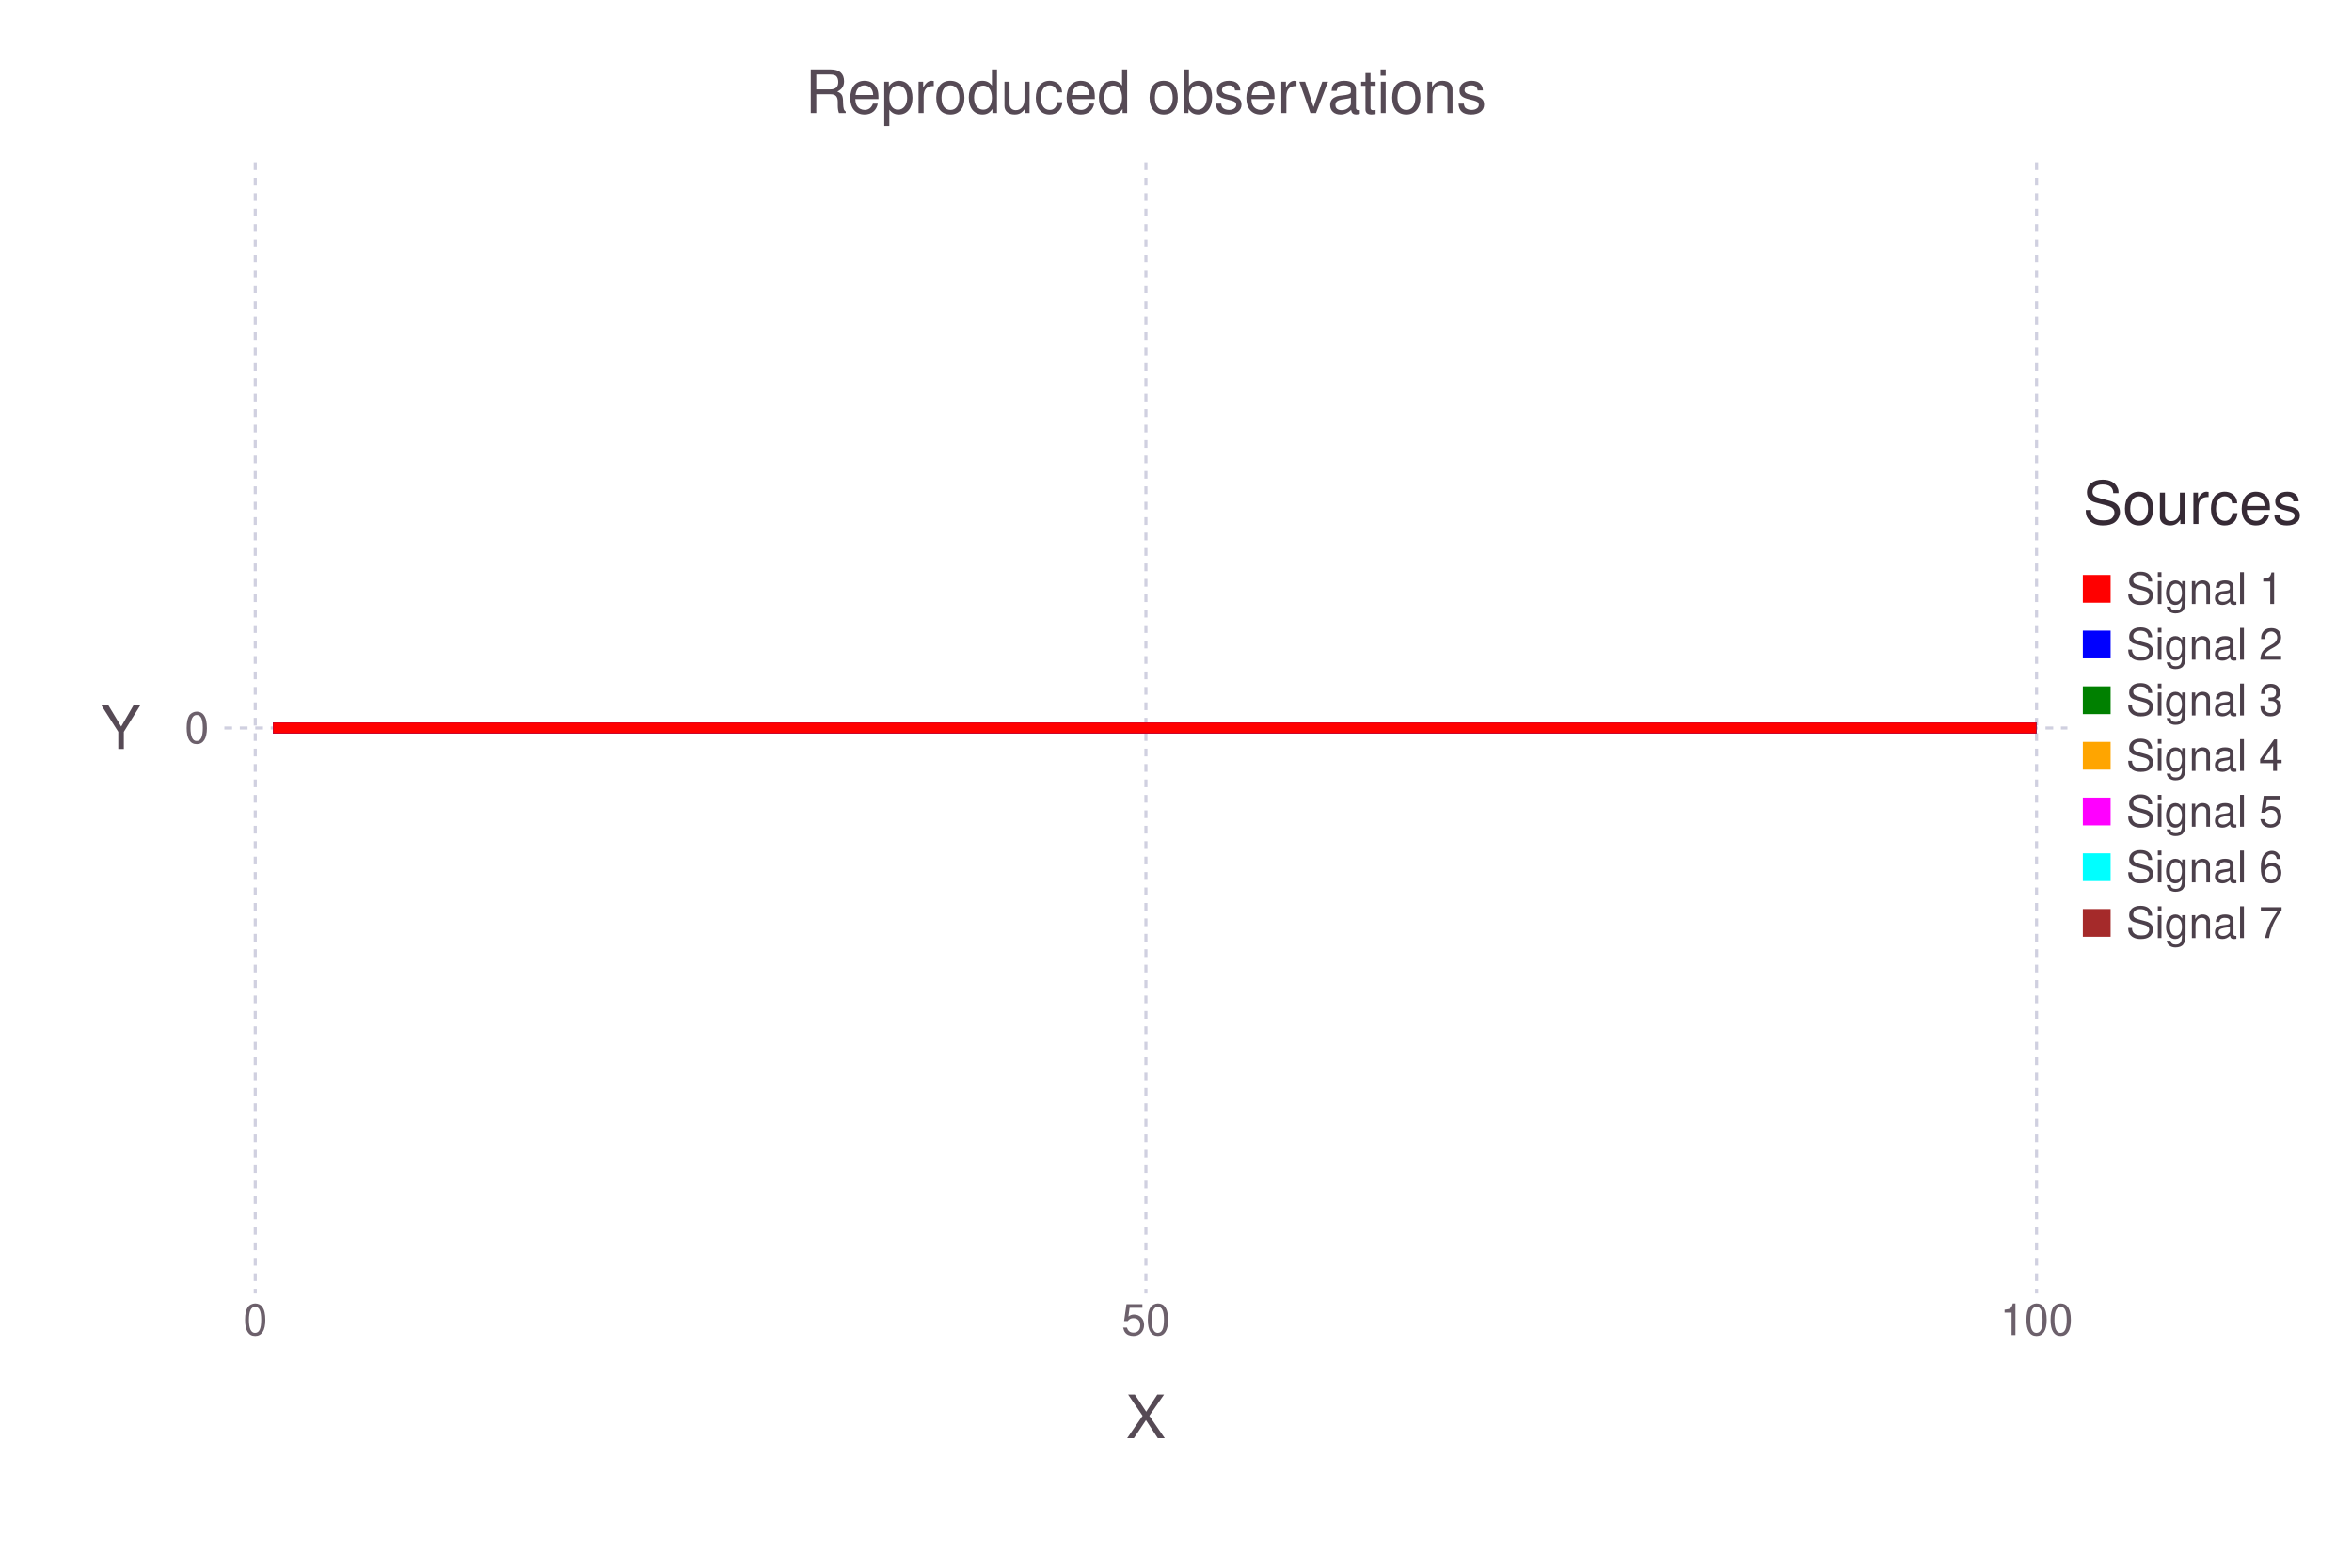
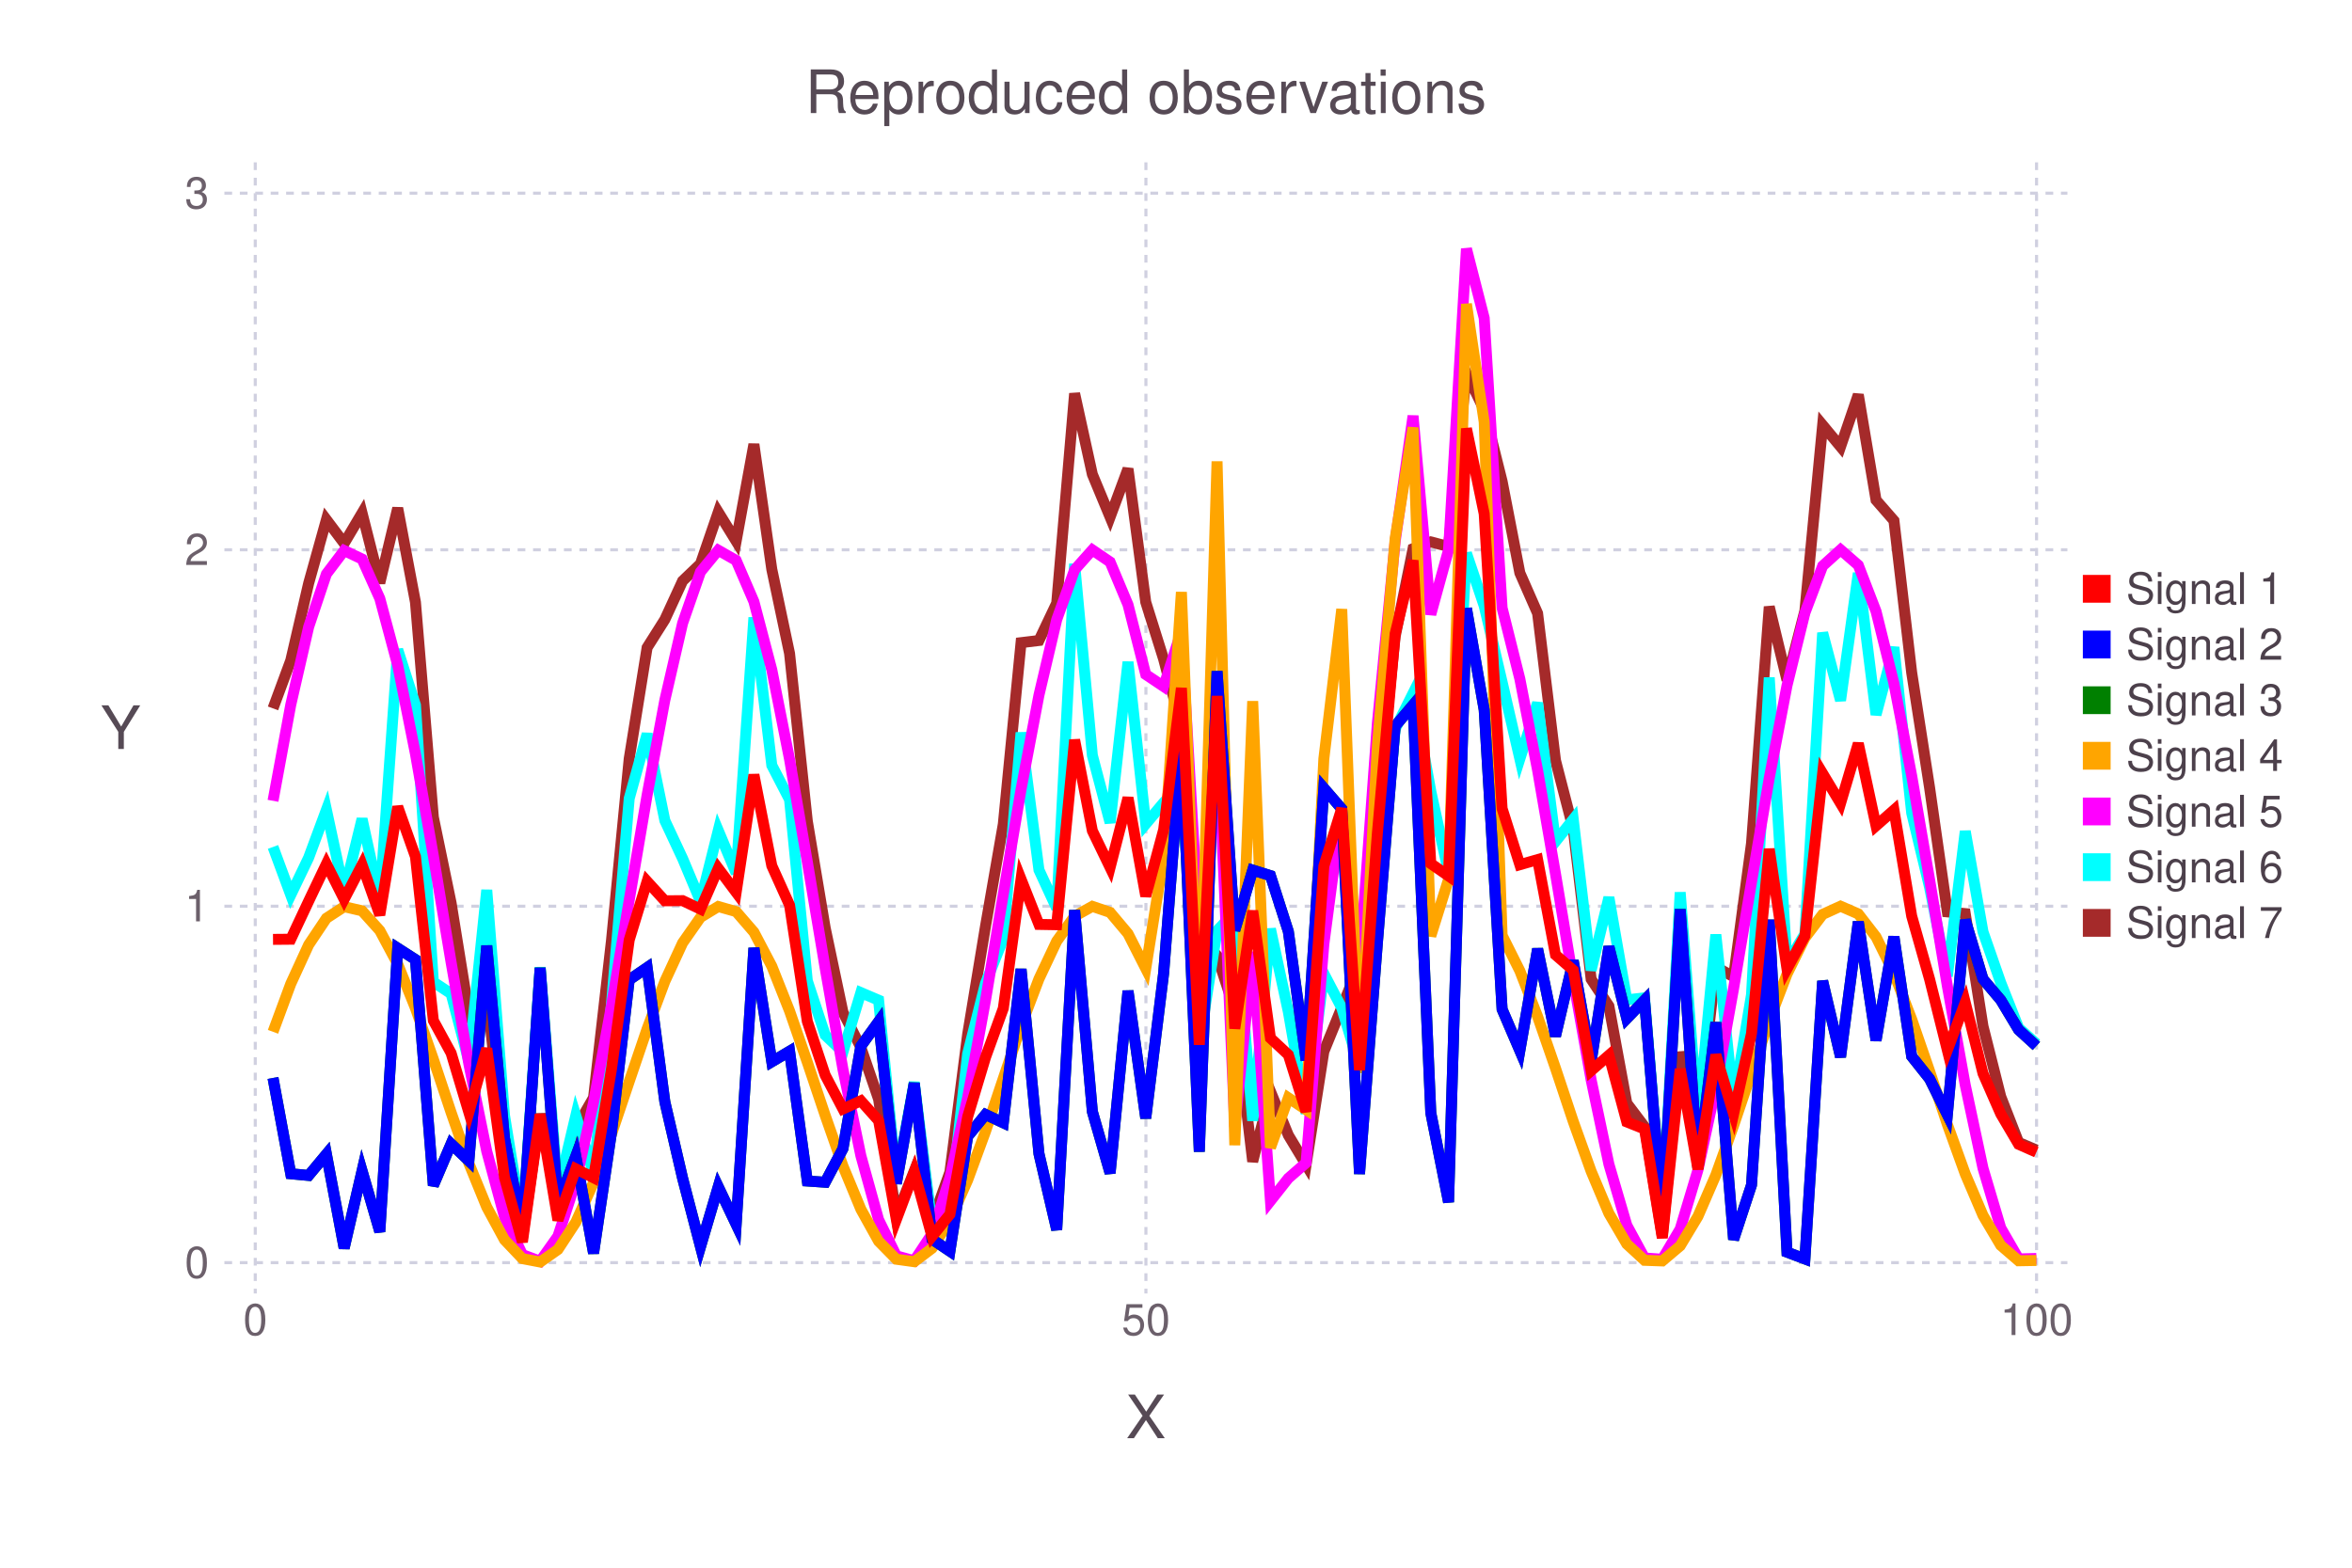
<svg xmlns="http://www.w3.org/2000/svg" version="1.2" width="152.4mm" height="101.6mm" viewBox="0 0 152.4 101.6" stroke="none" fill="#000000" stroke-width="0.3" font-size="3.88">
-   <g class="plotroot xscalable yscalable" id="img-ce4ad720-1">
-     <g font-size="3.88" font-family="'PT Sans','Helvetica Neue','Helvetica',sans-serif" fill="#564A55" stroke="#000000" stroke-opacity="0.000" id="img-ce4ad720-2">
+   <g class="plotroot xscalable yscalable" id="img-1af9ea26-1">
+     <g font-size="3.88" font-family="'PT Sans','Helvetica Neue','Helvetica',sans-serif" fill="#564A55" stroke="#000000" stroke-opacity="0.000" id="img-1af9ea26-2">
      <g transform="translate(74.25,90.88)">
        <g class="primitive">
          <text text-anchor="middle" dy="0.6em">X</text>
        </g>
      </g>
    </g>
-     <g class="guide xlabels" font-size="2.82" font-family="'PT Sans Caption','Helvetica Neue','Helvetica',sans-serif" fill="#6C606B" id="img-ce4ad720-3">
+     <g class="guide xlabels" font-size="2.82" font-family="'PT Sans Caption','Helvetica Neue','Helvetica',sans-serif" fill="#6C606B" id="img-1af9ea26-3">
      <g transform="translate(16.54,84.83)">
        <g class="primitive">
          <text text-anchor="middle" dy="0.6em">0</text>
        </g>
      </g>
      <g transform="translate(74.25,84.83)">
        <g class="primitive">
          <text text-anchor="middle" dy="0.6em">50</text>
        </g>
      </g>
      <g transform="translate(131.96,84.83)">
        <g class="primitive">
          <text text-anchor="middle" dy="0.6em">100</text>
        </g>
      </g>
    </g>
-     <g class="guide colorkey" id="img-ce4ad720-4">
-       <g fill="#4C404B" font-size="2.82" font-family="'PT Sans','Helvetica Neue','Helvetica',sans-serif" id="img-ce4ad720-5">
+     <g class="guide colorkey" id="img-1af9ea26-4">
+       <g fill="#4C404B" font-size="2.82" font-family="'PT Sans','Helvetica Neue','Helvetica',sans-serif" id="img-1af9ea26-5">
        <g transform="translate(137.76,38.16)">
          <g class="primitive">
            <text dy="0.35em">Signal 1</text>
          </g>
        </g>
        <g transform="translate(137.76,41.77)">
          <g class="primitive">
            <text dy="0.35em">Signal 2</text>
          </g>
        </g>
        <g transform="translate(137.76,45.38)">
          <g class="primitive">
            <text dy="0.35em">Signal 3</text>
          </g>
        </g>
        <g transform="translate(137.76,48.98)">
          <g class="primitive">
            <text dy="0.35em">Signal 4</text>
          </g>
        </g>
        <g transform="translate(137.76,52.59)">
          <g class="primitive">
            <text dy="0.35em">Signal 5</text>
          </g>
        </g>
        <g transform="translate(137.76,56.2)">
          <g class="primitive">
            <text dy="0.35em">Signal 6</text>
          </g>
        </g>
        <g transform="translate(137.76,59.81)">
          <g class="primitive">
            <text dy="0.35em">Signal 7</text>
          </g>
        </g>
      </g>
-       <g stroke="#000000" stroke-opacity="0.000" id="img-ce4ad720-6">
+       <g stroke="#000000" stroke-opacity="0.000" id="img-1af9ea26-6">
        <g transform="translate(135.86,38.16)" fill="#FF0000">
          <path d="M-0.9,-0.9 L 0.9 -0.9 0.9 0.9 -0.9 0.9 z" class="primitive" />
        </g>
        <g transform="translate(135.86,41.77)" fill="#0000FF">
          <path d="M-0.9,-0.9 L 0.9 -0.9 0.9 0.9 -0.9 0.9 z" class="primitive" />
        </g>
        <g transform="translate(135.86,45.38)" fill="#008000">
          <path d="M-0.9,-0.9 L 0.9 -0.9 0.9 0.9 -0.9 0.9 z" class="primitive" />
        </g>
        <g transform="translate(135.86,48.98)" fill="#FFA500">
          <path d="M-0.9,-0.9 L 0.9 -0.9 0.9 0.9 -0.9 0.9 z" class="primitive" />
        </g>
        <g transform="translate(135.86,52.59)" fill="#FF00FF">
          <path d="M-0.9,-0.9 L 0.9 -0.9 0.9 0.9 -0.9 0.9 z" class="primitive" />
        </g>
        <g transform="translate(135.86,56.2)" fill="#00FFFF">
          <path d="M-0.9,-0.9 L 0.9 -0.9 0.9 0.9 -0.9 0.9 z" class="primitive" />
        </g>
        <g transform="translate(135.86,59.81)" fill="#A52A2A">
          <path d="M-0.9,-0.9 L 0.9 -0.9 0.9 0.9 -0.9 0.9 z" class="primitive" />
        </g>
      </g>
-       <g fill="#362A35" font-size="3.88" font-family="'PT Sans','Helvetica Neue','Helvetica',sans-serif" stroke="#000000" stroke-opacity="0.000" id="img-ce4ad720-7">
-         <g transform="translate(134.96,33.96)">
-           <g class="primitive">
-             <text>Sources</text>
-           </g>
-         </g>
-       </g>
-     </g>
-     <g clip-path="url(#img-ce4ad720-8)">
-       <g id="img-ce4ad720-9">
-         <g pointer-events="visible" opacity="1" fill="#000000" fill-opacity="0.000" stroke="#000000" stroke-opacity="0.000" class="guide background" id="img-ce4ad720-10">
+       <g fill="#362A35" font-size="3.88" font-family="'PT Sans','Helvetica Neue','Helvetica',sans-serif" stroke="#000000" stroke-opacity="0.000" id="img-1af9ea26-7">
+         <g transform="translate(134.96,32.55)">
+           <g class="primitive">
+             <text />
+           </g>
+         </g>
+       </g>
+     </g>
+     <g clip-path="url(#img-1af9ea26-8)">
+       <g id="img-1af9ea26-9">
+         <g pointer-events="visible" opacity="1" fill="#000000" fill-opacity="0.000" stroke="#000000" stroke-opacity="0.000" class="guide background" id="img-1af9ea26-10">
          <g transform="translate(74.25,47.18)">
            <path d="M-59.71,-36.66 L 59.71 -36.66 59.71 36.66 -59.71 36.66 z" class="primitive" />
          </g>
        </g>
-         <g class="guide ygridlines xfixed" stroke-dasharray="0.5,0.5" stroke-width="0.2" stroke="#D0D0E0" id="img-ce4ad720-11">
-           <g transform="translate(74.25,47.18)">
-             <path fill="none" d="M-59.71,0 L 59.71 0" class="primitive" />
-           </g>
-         </g>
-         <g class="guide xgridlines yfixed" stroke-dasharray="0.5,0.5" stroke-width="0.2" stroke="#D0D0E0" id="img-ce4ad720-12">
+         <g class="guide ygridlines xfixed" stroke-dasharray="0.5,0.5" stroke-width="0.2" stroke="#D0D0E0" id="img-1af9ea26-11">
+           <g transform="translate(74.25,81.83)">
+             <path fill="none" d="M-59.71,0 L 59.71 0" class="primitive" />
+           </g>
+           <g transform="translate(74.25,58.73)">
+             <path fill="none" d="M-59.71,0 L 59.71 0" class="primitive" />
+           </g>
+           <g transform="translate(74.25,35.63)">
+             <path fill="none" d="M-59.71,0 L 59.71 0" class="primitive" />
+           </g>
+           <g transform="translate(74.25,12.52)">
+             <path fill="none" d="M-59.71,0 L 59.71 0" class="primitive" />
+           </g>
+         </g>
+         <g class="guide xgridlines yfixed" stroke-dasharray="0.5,0.5" stroke-width="0.2" stroke="#D0D0E0" id="img-1af9ea26-12">
          <g transform="translate(16.54,47.18)">
            <path fill="none" d="M0,-36.66 L 0 36.66" class="primitive" />
          </g>
          <g transform="translate(74.25,47.18)">
            <path fill="none" d="M0,-36.66 L 0 36.66" class="primitive" />
          </g>
          <g transform="translate(131.96,47.18)">
            <path fill="none" d="M0,-36.66 L 0 36.66" class="primitive" />
          </g>
        </g>
-         <g class="plotpanel" id="img-ce4ad720-13">
-           <g stroke-width="0.71" fill="#000000" fill-opacity="0.000" class="geometry" id="img-ce4ad720-14">
-             <g stroke-dasharray="none" stroke="#A52A2A" id="img-ce4ad720-15">
-               <g transform="translate(74.82,47.18)">
-                 <path fill="none" d="M-57.13,0 L -55.98 0 -54.82 0 -53.67 0 -52.52 0 -51.36 0 -50.21 0 -49.05 0 -47.9 0 -46.74 0 -45.59 0 -44.44 0 -43.28 0 -42.13 0 -40.97 0 -39.82 0 -38.67 0 -37.51 0 -36.36 0 -35.2 0 -34.05 0 -32.89 0 -31.74 0 -30.59 0 -29.43 0 -28.28 0 -27.12 0 -25.97 0 -24.81 0 -23.66 0 -22.51 0 -21.35 0 -20.2 0 -19.04 0 -17.89 0 -16.74 0 -15.58 0 -14.43 0 -13.27 0 -12.12 0 -10.96 0 -9.81 0 -8.66 0 -7.5 0 -6.35 0 -5.19 0 -4.04 0 -2.89 0 -1.73 0 -0.58 0 0.58 0 1.73 0 2.89 0 4.04 0 5.19 0 6.35 0 7.5 0 8.66 0 9.81 0 10.96 0 12.12 0 13.27 0 14.43 0 15.58 0 16.74 0 17.89 0 19.04 0 20.2 0 21.35 0 22.51 0 23.66 0 24.81 0 25.97 0 27.12 0 28.28 0 29.43 0 30.59 0 31.74 0 32.89 0 34.05 0 35.2 0 36.36 0 37.51 0 38.67 0 39.82 0 40.97 0 42.13 0 43.28 0 44.44 0 45.59 0 46.74 0 47.9 0 49.05 0 50.21 0 51.36 0 52.52 0 53.67 0 54.82 0 55.98 0 57.13 0" class="primitive" />
-               </g>
-             </g>
-           </g>
-           <g stroke-width="0.71" fill="#000000" fill-opacity="0.000" class="geometry" id="img-ce4ad720-16">
-             <g stroke-dasharray="none" stroke="#00FFFF" id="img-ce4ad720-17">
-               <g transform="translate(74.82,47.18)">
-                 <path fill="none" d="M-57.13,0 L -55.98 0 -54.82 0 -53.67 0 -52.52 0 -51.36 0 -50.21 0 -49.05 0 -47.9 0 -46.74 0 -45.59 0 -44.44 0 -43.28 0 -42.13 0 -40.97 0 -39.82 0 -38.67 0 -37.51 0 -36.36 0 -35.2 0 -34.05 0 -32.89 0 -31.74 0 -30.59 0 -29.43 0 -28.28 0 -27.12 0 -25.97 0 -24.81 0 -23.66 0 -22.51 0 -21.35 0 -20.2 0 -19.04 0 -17.89 0 -16.74 0 -15.58 0 -14.43 0 -13.27 0 -12.12 0 -10.96 0 -9.81 0 -8.66 0 -7.5 0 -6.35 0 -5.19 0 -4.04 0 -2.89 0 -1.73 0 -0.58 0 0.58 0 1.73 0 2.89 0 4.04 0 5.19 0 6.35 0 7.5 0 8.66 0 9.81 0 10.96 0 12.12 0 13.27 0 14.43 0 15.58 0 16.74 0 17.89 0 19.04 0 20.2 0 21.35 0 22.51 0 23.66 0 24.81 0 25.97 0 27.12 0 28.28 0 29.43 0 30.59 0 31.74 0 32.89 0 34.05 0 35.2 0 36.36 0 37.51 0 38.67 0 39.82 0 40.97 0 42.13 0 43.28 0 44.44 0 45.59 0 46.74 0 47.9 0 49.05 0 50.21 0 51.36 0 52.52 0 53.67 0 54.82 0 55.98 0 57.13 0" class="primitive" />
-               </g>
-             </g>
-           </g>
-           <g stroke-width="0.71" fill="#000000" fill-opacity="0.000" class="geometry" id="img-ce4ad720-18">
-             <g stroke-dasharray="none" stroke="#FF00FF" id="img-ce4ad720-19">
-               <g transform="translate(74.82,47.18)">
-                 <path fill="none" d="M-57.13,0 L -55.98 0 -54.82 0 -53.67 0 -52.52 0 -51.36 0 -50.21 0 -49.05 0 -47.9 0 -46.74 0 -45.59 0 -44.44 0 -43.28 0 -42.13 0 -40.97 0 -39.82 0 -38.67 0 -37.51 0 -36.36 0 -35.2 0 -34.05 0 -32.89 0 -31.74 0 -30.59 0 -29.43 0 -28.28 0 -27.12 0 -25.97 0 -24.81 0 -23.66 0 -22.51 0 -21.35 0 -20.2 0 -19.04 0 -17.89 0 -16.74 0 -15.58 0 -14.43 0 -13.27 0 -12.12 0 -10.96 0 -9.81 0 -8.66 0 -7.5 0 -6.35 0 -5.19 0 -4.04 0 -2.89 0 -1.73 0 -0.58 0 0.58 0 1.73 0 2.89 0 4.04 0 5.19 0 6.35 0 7.5 0 8.66 0 9.81 0 10.96 0 12.12 0 13.27 0 14.43 0 15.58 0 16.74 0 17.89 0 19.04 0 20.2 0 21.35 0 22.51 0 23.66 0 24.81 0 25.97 0 27.12 0 28.28 0 29.43 0 30.59 0 31.74 0 32.89 0 34.05 0 35.2 0 36.36 0 37.51 0 38.67 0 39.82 0 40.97 0 42.13 0 43.28 0 44.44 0 45.59 0 46.74 0 47.9 0 49.05 0 50.21 0 51.36 0 52.52 0 53.67 0 54.82 0 55.98 0 57.13 0" class="primitive" />
-               </g>
-             </g>
-           </g>
-           <g stroke-width="0.71" fill="#000000" fill-opacity="0.000" class="geometry" id="img-ce4ad720-20">
-             <g stroke-dasharray="none" stroke="#FFA500" id="img-ce4ad720-21">
-               <g transform="translate(74.82,47.18)">
-                 <path fill="none" d="M-57.13,0 L -55.98 0 -54.82 0 -53.67 0 -52.52 0 -51.36 0 -50.21 0 -49.05 0 -47.9 0 -46.74 0 -45.59 0 -44.44 0 -43.28 0 -42.13 0 -40.97 0 -39.82 0 -38.67 0 -37.51 0 -36.36 0 -35.2 0 -34.05 0 -32.89 0 -31.74 0 -30.59 0 -29.43 0 -28.28 0 -27.12 0 -25.97 0 -24.81 0 -23.66 0 -22.51 0 -21.35 0 -20.2 0 -19.04 0 -17.89 0 -16.74 0 -15.58 0 -14.43 0 -13.27 0 -12.12 0 -10.96 0 -9.81 0 -8.66 0 -7.5 0 -6.35 0 -5.19 0 -4.04 0 -2.89 0 -1.73 0 -0.58 0 0.58 0 1.73 0 2.89 0 4.04 0 5.19 0 6.35 0 7.5 0 8.66 0 9.81 0 10.96 0 12.12 0 13.27 0 14.43 0 15.58 0 16.74 0 17.89 0 19.04 0 20.2 0 21.35 0 22.51 0 23.66 0 24.81 0 25.97 0 27.12 0 28.28 0 29.43 0 30.59 0 31.74 0 32.89 0 34.05 0 35.2 0 36.36 0 37.51 0 38.67 0 39.82 0 40.97 0 42.13 0 43.28 0 44.44 0 45.59 0 46.74 0 47.9 0 49.05 0 50.21 0 51.36 0 52.52 0 53.67 0 54.82 0 55.98 0 57.13 0" class="primitive" />
-               </g>
-             </g>
-           </g>
-           <g stroke-width="0.71" fill="#000000" fill-opacity="0.000" class="geometry" id="img-ce4ad720-22">
-             <g stroke-dasharray="none" stroke="#008000" id="img-ce4ad720-23">
-               <g transform="translate(74.82,47.18)">
-                 <path fill="none" d="M-57.13,0 L -55.98 0 -54.82 0 -53.67 0 -52.52 0 -51.36 0 -50.21 0 -49.05 0 -47.9 0 -46.74 0 -45.59 0 -44.44 0 -43.28 0 -42.13 0 -40.97 0 -39.82 0 -38.67 0 -37.51 0 -36.36 0 -35.2 0 -34.05 0 -32.89 0 -31.74 0 -30.59 0 -29.43 0 -28.28 0 -27.12 0 -25.97 0 -24.81 0 -23.66 0 -22.51 0 -21.35 0 -20.2 0 -19.04 0 -17.89 0 -16.74 0 -15.58 0 -14.43 0 -13.27 0 -12.12 0 -10.96 0 -9.81 0 -8.66 0 -7.5 0 -6.35 0 -5.19 0 -4.04 0 -2.89 0 -1.73 0 -0.58 0 0.58 0 1.73 0 2.89 0 4.04 0 5.19 0 6.35 0 7.5 0 8.66 0 9.81 0 10.96 0 12.12 0 13.27 0 14.43 0 15.58 0 16.74 0 17.89 0 19.04 0 20.2 0 21.35 0 22.51 0 23.66 0 24.81 0 25.97 0 27.12 0 28.28 0 29.43 0 30.59 0 31.74 0 32.89 0 34.05 0 35.2 0 36.36 0 37.51 0 38.67 0 39.82 0 40.97 0 42.13 0 43.28 0 44.44 0 45.59 0 46.74 0 47.9 0 49.05 0 50.21 0 51.36 0 52.52 0 53.67 0 54.82 0 55.98 0 57.13 0" class="primitive" />
-               </g>
-             </g>
-           </g>
-           <g stroke-width="0.71" fill="#000000" fill-opacity="0.000" class="geometry" id="img-ce4ad720-24">
-             <g stroke-dasharray="none" stroke="#0000FF" id="img-ce4ad720-25">
-               <g transform="translate(74.82,47.18)">
-                 <path fill="none" d="M-57.13,0 L -55.98 0 -54.82 0 -53.67 0 -52.52 0 -51.36 0 -50.21 0 -49.05 0 -47.9 0 -46.74 0 -45.59 0 -44.44 0 -43.28 0 -42.13 0 -40.97 0 -39.82 0 -38.67 0 -37.51 0 -36.36 0 -35.2 0 -34.05 0 -32.89 0 -31.74 0 -30.59 0 -29.43 0 -28.28 0 -27.12 0 -25.97 0 -24.81 0 -23.66 0 -22.51 0 -21.35 0 -20.2 0 -19.04 0 -17.89 0 -16.74 0 -15.58 0 -14.43 0 -13.27 0 -12.12 0 -10.96 0 -9.81 0 -8.66 0 -7.5 0 -6.35 0 -5.19 0 -4.04 0 -2.89 0 -1.73 0 -0.58 0 0.58 0 1.73 0 2.89 0 4.04 0 5.19 0 6.35 0 7.5 0 8.66 0 9.81 0 10.96 0 12.12 0 13.27 0 14.43 0 15.58 0 16.74 0 17.89 0 19.04 0 20.2 0 21.35 0 22.51 0 23.66 0 24.81 0 25.97 0 27.12 0 28.28 0 29.43 0 30.59 0 31.74 0 32.89 0 34.05 0 35.2 0 36.36 0 37.51 0 38.67 0 39.82 0 40.97 0 42.13 0 43.28 0 44.44 0 45.59 0 46.74 0 47.9 0 49.05 0 50.21 0 51.36 0 52.52 0 53.67 0 54.82 0 55.98 0 57.13 0" class="primitive" />
-               </g>
-             </g>
-           </g>
-           <g stroke-width="0.71" fill="#000000" fill-opacity="0.000" class="geometry" id="img-ce4ad720-26">
-             <g stroke-dasharray="none" stroke="#FF0000" id="img-ce4ad720-27">
-               <g transform="translate(74.82,47.18)">
-                 <path fill="none" d="M-57.13,0 L -55.98 0 -54.82 0 -53.67 0 -52.52 0 -51.36 0 -50.21 0 -49.05 0 -47.9 0 -46.74 0 -45.59 0 -44.44 0 -43.28 0 -42.13 0 -40.97 0 -39.82 0 -38.67 0 -37.51 0 -36.36 0 -35.2 0 -34.05 0 -32.89 0 -31.74 0 -30.59 0 -29.43 0 -28.28 0 -27.12 0 -25.97 0 -24.81 0 -23.66 0 -22.51 0 -21.35 0 -20.2 0 -19.04 0 -17.89 0 -16.74 0 -15.58 0 -14.43 0 -13.27 0 -12.12 0 -10.96 0 -9.81 0 -8.66 0 -7.5 0 -6.35 0 -5.19 0 -4.04 0 -2.89 0 -1.73 0 -0.58 0 0.58 0 1.73 0 2.89 0 4.04 0 5.19 0 6.35 0 7.5 0 8.66 0 9.81 0 10.96 0 12.12 0 13.27 0 14.43 0 15.58 0 16.74 0 17.89 0 19.04 0 20.2 0 21.35 0 22.51 0 23.66 0 24.81 0 25.97 0 27.12 0 28.28 0 29.43 0 30.59 0 31.74 0 32.89 0 34.05 0 35.2 0 36.36 0 37.51 0 38.67 0 39.82 0 40.97 0 42.13 0 43.28 0 44.44 0 45.59 0 46.74 0 47.9 0 49.05 0 50.21 0 51.36 0 52.52 0 53.67 0 54.82 0 55.98 0 57.13 0" class="primitive" />
-               </g>
-             </g>
-           </g>
-         </g>
-       </g>
-     </g>
-     <g class="guide ylabels" font-size="2.82" font-family="'PT Sans Caption','Helvetica Neue','Helvetica',sans-serif" fill="#6C606B" id="img-ce4ad720-28">
-       <g transform="translate(13.54,47.18)">
+         <g class="plotpanel" id="img-1af9ea26-13">
+           <g stroke-width="0.71" fill="#000000" fill-opacity="0.000" class="geometry" id="img-1af9ea26-14">
+             <g stroke-dasharray="none" stroke="#A52A2A" id="img-1af9ea26-15">
+               <g transform="translate(74.82,52.38)">
+                 <path fill="none" d="M-57.13,-6.47 L -55.98 -9.58 -54.82 -14.58 -53.67 -18.7 -52.52 -17.17 -51.36 -19.13 -50.21 -14.6 -49.05 -19.45 -47.9 -13.35 -46.74 0.58 -45.59 6.14 -44.44 13.27 -43.28 11.96 -42.13 22.45 -40.97 27.85 -39.82 19.81 -38.67 25.84 -37.51 20.75 -36.36 18.76 -35.2 8.59 -34.05 -3.21 -32.89 -10.41 -31.74 -12.23 -30.59 -14.73 -29.43 -15.84 -28.28 -19.19 -27.12 -17.31 -25.97 -23.59 -24.81 -15.48 -23.66 -10.03 -22.51 0.83 -21.35 7.76 -20.2 13.22 -19.04 15.5 -17.89 18.86 -16.74 26.44 -15.58 23.51 -14.43 26.82 -13.27 23.58 -12.12 14.65 -10.96 7.63 -9.81 1.03 -8.66 -10.73 -7.5 -10.87 -6.35 -13.29 -5.19 -26.88 -4.04 -21.64 -2.89 -18.87 -1.73 -22 -0.58 -13.36 0.58 -9.66 1.73 -5.25 2.89 8.33 4.04 9.55 5.19 13.09 6.35 22.9 7.5 18.35 8.66 21.19 9.81 23.1 10.96 15.77 12.12 12.92 13.27 10.07 14.43 0.16 15.58 -11.12 16.74 -16.82 17.89 -17.26 19.04 -16.96 20.2 -28.2 21.35 -25.82 22.51 -21.19 23.66 -15.25 24.81 -12.63 25.97 -3.1 27.12 1.35 28.28 11.08 29.43 12.82 30.59 19.12 31.74 20.64 32.89 27.74 34.05 15.81 35.2 20.39 36.36 10.29 37.51 10.92 38.67 2.28 39.82 -13.06 40.97 -8.3 42.13 -12.8 43.28 -24.83 44.44 -23.43 45.59 -26.8 46.74 -19.97 47.9 -18.64 49.05 -8.79 50.21 -1.33 51.36 6.72 52.52 6.83 53.67 14.13 54.82 18.69 55.98 21.66 57.13 22.15" class="primitive" />
+               </g>
+             </g>
+           </g>
+           <g stroke-width="0.71" fill="#000000" fill-opacity="0.000" class="geometry" id="img-1af9ea26-16">
+             <g stroke-dasharray="none" stroke="#00FFFF" id="img-1af9ea26-17">
+               <g transform="translate(74.82,58.39)">
+                 <path fill="none" d="M-57.13,-3.5 L -55.98 -0.39 -54.82 -2.81 -53.67 -5.91 -52.52 -0.57 -51.36 -5.32 -50.21 -0.08 -49.05 -16.29 -47.9 -12.69 -46.74 5.25 -45.59 6.01 -44.44 10.4 -43.28 -0.71 -42.13 13.9 -40.97 21.03 -39.82 4.3 -38.67 18.8 -37.51 13.91 -36.36 17.64 -35.2 6.69 -34.05 -6.64 -32.89 -10.83 -31.74 -5.21 -30.59 -2.75 -29.43 0.02 -28.28 -4.57 -27.12 -1.8 -25.97 -18.37 -24.81 -8.79 -23.66 -6.57 -22.51 5.17 -21.35 8.69 -20.2 9.79 -19.04 5.94 -17.89 6.43 -16.74 18.09 -15.58 11.75 -14.43 20.99 -13.27 19.95 -12.12 9.91 -10.96 5.33 -9.81 2.44 -8.66 -10.91 -7.5 -2.01 -6.35 0.48 -5.19 -21.85 -4.04 -9.44 -2.89 -5.07 -1.73 -15.49 -0.58 -4.99 0.58 -6.37 1.73 -7.56 2.89 9.24 4.04 1.93 5.19 0.72 6.35 14.24 7.5 1.81 8.66 7.19 9.81 13.77 10.96 4.71 12.12 6.93 13.27 10.79 14.43 1.28 15.58 -11.14 16.74 -13.46 17.89 -7.11 19.04 -1.83 20.2 -22.54 21.35 -19.12 22.51 -14.19 23.66 -9.21 24.81 -12.84 25.97 -3.85 27.12 -5.29 28.28 4.49 29.43 -0.23 30.59 6.41 31.74 6.28 32.89 20.35 34.05 -0.56 35.2 14.34 36.36 2.18 37.51 13.06 38.67 6.08 39.82 -14.48 40.97 4.06 42.13 2.14 43.28 -17.38 44.44 -12.99 45.59 -21.25 46.74 -12.07 47.9 -16.44 49.05 -5.7 50.21 -0.88 51.36 4.88 52.52 -4.52 53.67 2 54.82 5.3 55.98 8.23 57.13 9.26" class="primitive" />
+               </g>
+             </g>
+           </g>
+           <g stroke-width="0.71" fill="#000000" fill-opacity="0.000" class="geometry" id="img-1af9ea26-18">
+             <g stroke-dasharray="none" stroke="#FF00FF" id="img-1af9ea26-19">
+               <g transform="translate(74.82,56.25)">
+                 <path fill="none" d="M-57.13,-4.35 L -55.98 -10.57 -54.82 -15.62 -53.67 -19.05 -52.52 -20.57 -51.36 -20.02 -50.21 -17.46 -49.05 -13.13 -47.9 -7.39 -46.74 -0.78 -45.59 6.12 -44.44 12.7 -43.28 18.37 -42.13 22.62 -40.97 25.06 -39.82 25.49 -38.67 23.87 -37.51 20.33 -36.36 15.2 -35.2 8.94 -34.05 2.09 -32.89 -4.72 -31.74 -10.88 -30.59 -15.86 -29.43 -19.19 -28.28 -20.59 -27.12 -19.93 -25.97 -17.26 -24.81 -12.84 -23.66 -7.04 -22.51 -0.4 -21.35 6.51 -20.2 13.05 -19.04 18.65 -17.89 22.8 -16.74 25.14 -15.58 25.46 -14.43 23.72 -13.27 20.08 -12.12 14.88 -10.96 8.56 -9.81 1.7 -8.66 -5.09 -7.5 -11.2 -6.35 -16.09 -5.19 -19.32 -4.04 -20.61 -2.89 -19.83 -1.73 -17.06 -0.58 -12.54 0.58 -11.76 1.73 -15.34 2.89 4.55 4.04 -9.52 5.19 16.78 6.35 5.44 7.5 21.58 8.66 20.11 9.81 19.11 10.96 4.94 12.12 -3.87 13.27 6.39 14.43 -9.39 15.58 -21.16 16.74 -29.3 17.89 -16.43 19.04 -20.61 20.2 -40.13 21.35 -35.64 22.51 -16.85 23.66 -12.25 24.81 -6.33 25.97 0.38 27.12 7.27 28.28 13.74 29.43 19.2 30.59 23.16 31.74 25.28 32.89 25.36 34.05 23.4 35.2 19.57 36.36 14.21 37.51 7.81 38.67 0.93 39.82 -5.82 40.97 -11.82 42.13 -16.53 43.28 -19.57 44.44 -20.62 45.59 -19.62 46.74 -16.63 47.9 -11.95 49.05 -5.97 50.21 0.76 51.36 7.65 52.52 14.07 53.67 19.46 54.82 23.33 55.98 25.34 57.13 25.31" class="primitive" />
+               </g>
+             </g>
+           </g>
+           <g stroke-width="0.71" fill="#000000" fill-opacity="0.000" class="geometry" id="img-1af9ea26-20">
+             <g stroke-dasharray="none" stroke="#FFA500" id="img-1af9ea26-21">
+               <g transform="translate(74.82,66.12)">
+                 <path fill="none" d="M-57.13,0.75 L -55.98 -2.36 -54.82 -4.89 -53.67 -6.61 -52.52 -7.36 -51.36 -7.09 -50.21 -5.81 -49.05 -3.64 -47.9 -0.78 -46.74 2.53 -45.59 5.98 -44.44 9.27 -43.28 12.11 -42.13 14.23 -40.97 15.45 -39.82 15.67 -38.67 14.86 -37.51 13.09 -36.36 10.52 -35.2 7.39 -34.05 3.97 -32.89 0.56 -31.74 -2.52 -30.59 -5.01 -29.43 -6.67 -28.28 -7.37 -27.12 -7.04 -25.97 -5.71 -24.81 -3.5 -23.66 -0.6 -22.51 2.72 -21.35 6.17 -20.2 9.45 -19.04 12.25 -17.89 14.32 -16.74 15.49 -15.58 15.65 -14.43 14.78 -13.27 12.96 -12.12 10.36 -10.96 7.2 -9.81 3.77 -8.66 0.38 -7.5 -2.68 -6.35 -5.12 -5.19 -6.74 -4.04 -7.38 -2.89 -6.99 -1.73 -5.61 -0.58 -3.35 0.58 -10.58 1.73 -27.75 2.89 1.68 4.04 -36.22 5.19 8.1 6.35 -20.68 7.5 8.26 8.66 5.03 9.81 5.8 10.96 -16.95 12.12 -26.64 13.27 3.41 14.43 -17.82 15.58 -31.22 16.74 -38.41 17.89 -5.46 19.04 -9.13 20.2 -46.42 21.35 -38.77 22.51 -5.5 23.66 -3.2 24.81 -0.24 25.97 3.11 27.12 6.56 28.28 9.79 29.43 12.52 30.59 14.5 31.74 15.56 32.89 15.6 34.05 14.62 35.2 12.71 36.36 10.03 37.51 6.83 38.67 3.38 39.82 0.01 40.97 -2.99 42.13 -5.34 43.28 -6.86 44.44 -7.39 45.59 -6.89 46.74 -5.4 47.9 -3.05 49.05 -0.06 50.21 3.3 51.36 6.75 52.52 9.96 53.67 12.65 54.82 14.59 55.98 15.59 57.13 15.57" class="primitive" />
+               </g>
+             </g>
+           </g>
+           <g stroke-width="0.71" fill="#000000" fill-opacity="0.000" class="geometry" id="img-1af9ea26-22">
+             <g stroke-dasharray="none" stroke="#008000" id="img-1af9ea26-23">
+               <g transform="translate(74.82,68.26)">
+                 <path fill="none" d="M-57.13,1.6 L -55.98 7.81 -54.82 7.92 -53.67 6.54 -52.52 12.63 -51.36 7.62 -50.21 11.57 -49.05 -6.81 -47.9 -6.07 -46.74 8.57 -45.59 5.87 -44.44 6.97 -43.28 -6.97 -42.13 5.51 -40.97 11.42 -39.82 -5.53 -38.67 9.79 -37.51 6.67 -36.36 12.96 -35.2 5.14 -34.05 -4.76 -32.89 -5.55 -31.74 3.15 -30.59 8.1 -29.43 12.54 -28.28 8.65 -27.12 11.09 -25.97 -6.82 -24.81 0.55 -23.66 -0.13 -22.51 8.28 -21.35 8.36 -20.2 6.18 -19.04 -0.46 -17.89 -2.05 -16.74 8.44 -15.58 1.94 -14.43 12.05 -13.27 12.83 -12.12 5.39 -10.96 3.97 -9.81 4.51 -8.66 -5.45 -7.5 6.51 -6.35 11.44 -5.19 -9.27 -4.04 3.78 -2.89 7.77 -1.73 -4.04 -0.58 4.21 0.58 -5.19 1.73 -19.97 2.89 6.38 4.04 -24.76 5.19 -7.97 6.35 -11.87 7.5 -11.51 8.66 -7.89 9.81 0.46 10.96 -17.18 12.12 -15.84 13.27 7.82 14.43 -7.16 15.58 -21.2 16.74 -22.57 17.89 3.86 19.04 9.65 20.2 -28.83 21.35 -22.25 22.51 -2.85 23.66 -0.17 24.81 -6.76 25.97 -1.11 27.12 -6 28.28 0.54 29.43 -6.91 30.59 -2.25 31.74 -3.44 32.89 10.59 34.05 -9.33 35.2 7.47 36.36 -2 37.51 12.07 38.67 8.54 39.82 -8.65 40.97 12.89 42.13 13.33 43.28 -4.68 44.44 0.24 45.59 -8.52 46.74 -0.83 47.9 -7.55 49.05 0.2 50.21 1.66 51.36 3.98 52.52 -8.64 53.67 -4.81 54.82 -3.45 55.98 -1.52 57.13 -0.47" class="primitive" />
+               </g>
+             </g>
+           </g>
+           <g stroke-width="0.71" fill="#000000" fill-opacity="0.000" class="geometry" id="img-1af9ea26-24">
+             <g stroke-dasharray="none" stroke="#0000FF" id="img-1af9ea26-25">
+               <g transform="translate(74.82,68.26)">
+                 <path fill="none" d="M-57.13,1.6 L -55.98 7.81 -54.82 7.92 -53.67 6.54 -52.52 12.63 -51.36 7.62 -50.21 11.57 -49.05 -6.81 -47.9 -6.07 -46.74 8.57 -45.59 5.87 -44.44 6.97 -43.28 -6.97 -42.13 5.51 -40.97 11.42 -39.82 -5.53 -38.67 9.79 -37.51 6.67 -36.36 12.96 -35.2 5.14 -34.05 -4.76 -32.89 -5.55 -31.74 3.15 -30.59 8.1 -29.43 12.54 -28.28 8.65 -27.12 11.09 -25.97 -6.82 -24.81 0.55 -23.66 -0.13 -22.51 8.28 -21.35 8.36 -20.2 6.18 -19.04 -0.46 -17.89 -2.05 -16.74 8.44 -15.58 1.94 -14.43 12.05 -13.27 12.83 -12.12 5.39 -10.96 3.97 -9.81 4.51 -8.66 -5.45 -7.5 6.51 -6.35 11.44 -5.19 -9.27 -4.04 3.78 -2.89 7.77 -1.73 -4.04 -0.58 4.21 0.58 -5.19 1.73 -19.97 2.89 6.38 4.04 -24.76 5.19 -7.97 6.35 -11.87 7.5 -11.51 8.66 -7.89 9.81 0.46 10.96 -17.18 12.12 -15.84 13.27 7.82 14.43 -7.16 15.58 -21.2 16.74 -22.57 17.89 3.86 19.04 9.65 20.2 -28.83 21.35 -22.25 22.51 -2.85 23.66 -0.17 24.81 -6.76 25.97 -1.11 27.12 -6 28.28 0.54 29.43 -6.91 30.59 -2.25 31.74 -3.44 32.89 10.59 34.05 -9.33 35.2 7.47 36.36 -2 37.51 12.07 38.67 8.54 39.82 -8.65 40.97 12.89 42.13 13.33 43.28 -4.68 44.44 0.24 45.59 -8.52 46.74 -0.83 47.9 -7.55 49.05 0.2 50.21 1.66 51.36 3.98 52.52 -8.64 53.67 -4.81 54.82 -3.45 55.98 -1.52 57.13 -0.47" class="primitive" />
+               </g>
+             </g>
+           </g>
+           <g stroke-width="0.71" fill="#000000" fill-opacity="0.000" class="geometry" id="img-1af9ea26-26">
+             <g stroke-dasharray="none" stroke="#FF0000" id="img-1af9ea26-27">
+               <g transform="translate(74.82,62.25)">
+                 <path fill="none" d="M-57.13,-1.37 L -55.98 -1.38 -54.82 -3.85 -53.67 -6.26 -52.52 -3.97 -51.36 -6.2 -50.21 -2.95 -49.05 -9.97 -47.9 -6.73 -46.74 3.89 -45.59 6 -44.44 9.84 -43.28 5.7 -42.13 14.07 -40.97 18.24 -39.82 9.98 -38.67 16.83 -37.51 13.5 -36.36 14.08 -35.2 7.04 -34.05 -1.33 -32.89 -5.13 -31.74 -3.87 -30.59 -3.88 -29.43 -3.33 -28.28 -5.97 -27.12 -4.42 -25.97 -12.04 -24.81 -6.14 -23.66 -3.59 -22.51 3.94 -21.35 7.43 -20.2 9.62 -19.04 9.09 -17.89 10.38 -16.74 16.79 -15.58 13.7 -14.43 17.88 -13.27 16.45 -12.12 10.13 -10.96 6.27 -9.81 3.1 -8.66 -5.27 -7.5 -2.34 -6.35 -2.32 -5.19 -14.3 -4.04 -8.41 -2.89 -6.03 -1.73 -10.55 -0.58 -4.17 0.58 -8.48 1.73 -17.66 2.89 5.46 4.04 -17.14 5.19 4.41 6.35 -3.22 7.5 5.03 8.66 6.11 9.81 9.79 10.96 -6.12 12.12 -9.86 13.27 7.1 14.43 -8.27 15.58 -21.18 16.74 -25.93 17.89 -6.28 19.04 -5.48 20.2 -34.48 21.35 -28.95 22.51 -9.85 23.66 -6.21 24.81 -6.54 25.97 -0.37 27.12 0.63 28.28 7.14 29.43 6.14 30.59 10.46 31.74 10.92 32.89 17.98 34.05 7.03 35.2 13.52 36.36 6.11 37.51 9.94 38.67 4.73 39.82 -7.23 40.97 0.54 42.13 -1.6 43.28 -12.12 44.44 -10.19 45.59 -14.07 46.74 -8.73 47.9 -9.75 49.05 -2.88 50.21 1.21 51.36 5.81 52.52 2.72 53.67 7.32 54.82 9.94 55.98 11.91 57.13 12.42" class="primitive" />
+               </g>
+             </g>
+           </g>
+         </g>
+       </g>
+     </g>
+     <g class="guide ylabels" font-size="2.82" font-family="'PT Sans Caption','Helvetica Neue','Helvetica',sans-serif" fill="#6C606B" id="img-1af9ea26-28">
+       <g transform="translate(13.54,81.83)">
        <g class="primitive">
          <text text-anchor="end" dy="0.35em">0</text>
        </g>
      </g>
-     </g>
-     <g font-size="3.88" font-family="'PT Sans','Helvetica Neue','Helvetica',sans-serif" fill="#564A55" stroke="#000000" stroke-opacity="0.000" id="img-ce4ad720-29">
+       <g transform="translate(13.54,58.73)">
+         <g class="primitive">
+           <text text-anchor="end" dy="0.35em">1</text>
+         </g>
+       </g>
+       <g transform="translate(13.54,35.63)">
+         <g class="primitive">
+           <text text-anchor="end" dy="0.35em">2</text>
+         </g>
+       </g>
+       <g transform="translate(13.54,12.52)">
+         <g class="primitive">
+           <text text-anchor="end" dy="0.35em">3</text>
+         </g>
+       </g>
+     </g>
+     <g font-size="3.88" font-family="'PT Sans','Helvetica Neue','Helvetica',sans-serif" fill="#564A55" stroke="#000000" stroke-opacity="0.000" id="img-1af9ea26-29">
      <g transform="translate(9.11,47.18)">
        <g class="primitive">
          <text text-anchor="end" dy="0.35em">Y</text>
        </g>
      </g>
    </g>
-     <g font-size="3.88" font-family="'PT Sans','Helvetica Neue','Helvetica',sans-serif" fill="#564A55" stroke="#000000" stroke-opacity="0.000" id="img-ce4ad720-30">
+     <g font-size="3.88" font-family="'PT Sans','Helvetica Neue','Helvetica',sans-serif" fill="#564A55" stroke="#000000" stroke-opacity="0.000" id="img-1af9ea26-30">
      <g transform="translate(74.25,5)">
        <g class="primitive">
          <text text-anchor="middle" dy="0.6em">Reproduced observations</text>
        </g>
      </g>
    </g>
  </g>
  <defs>
-     <clipPath id="img-ce4ad720-8">
+     <clipPath id="img-1af9ea26-8">
      <path d="M14.54,10.52 L 133.96 10.52 133.96 83.83 14.54 83.83" />
    </clipPath>
  </defs>
</svg>
